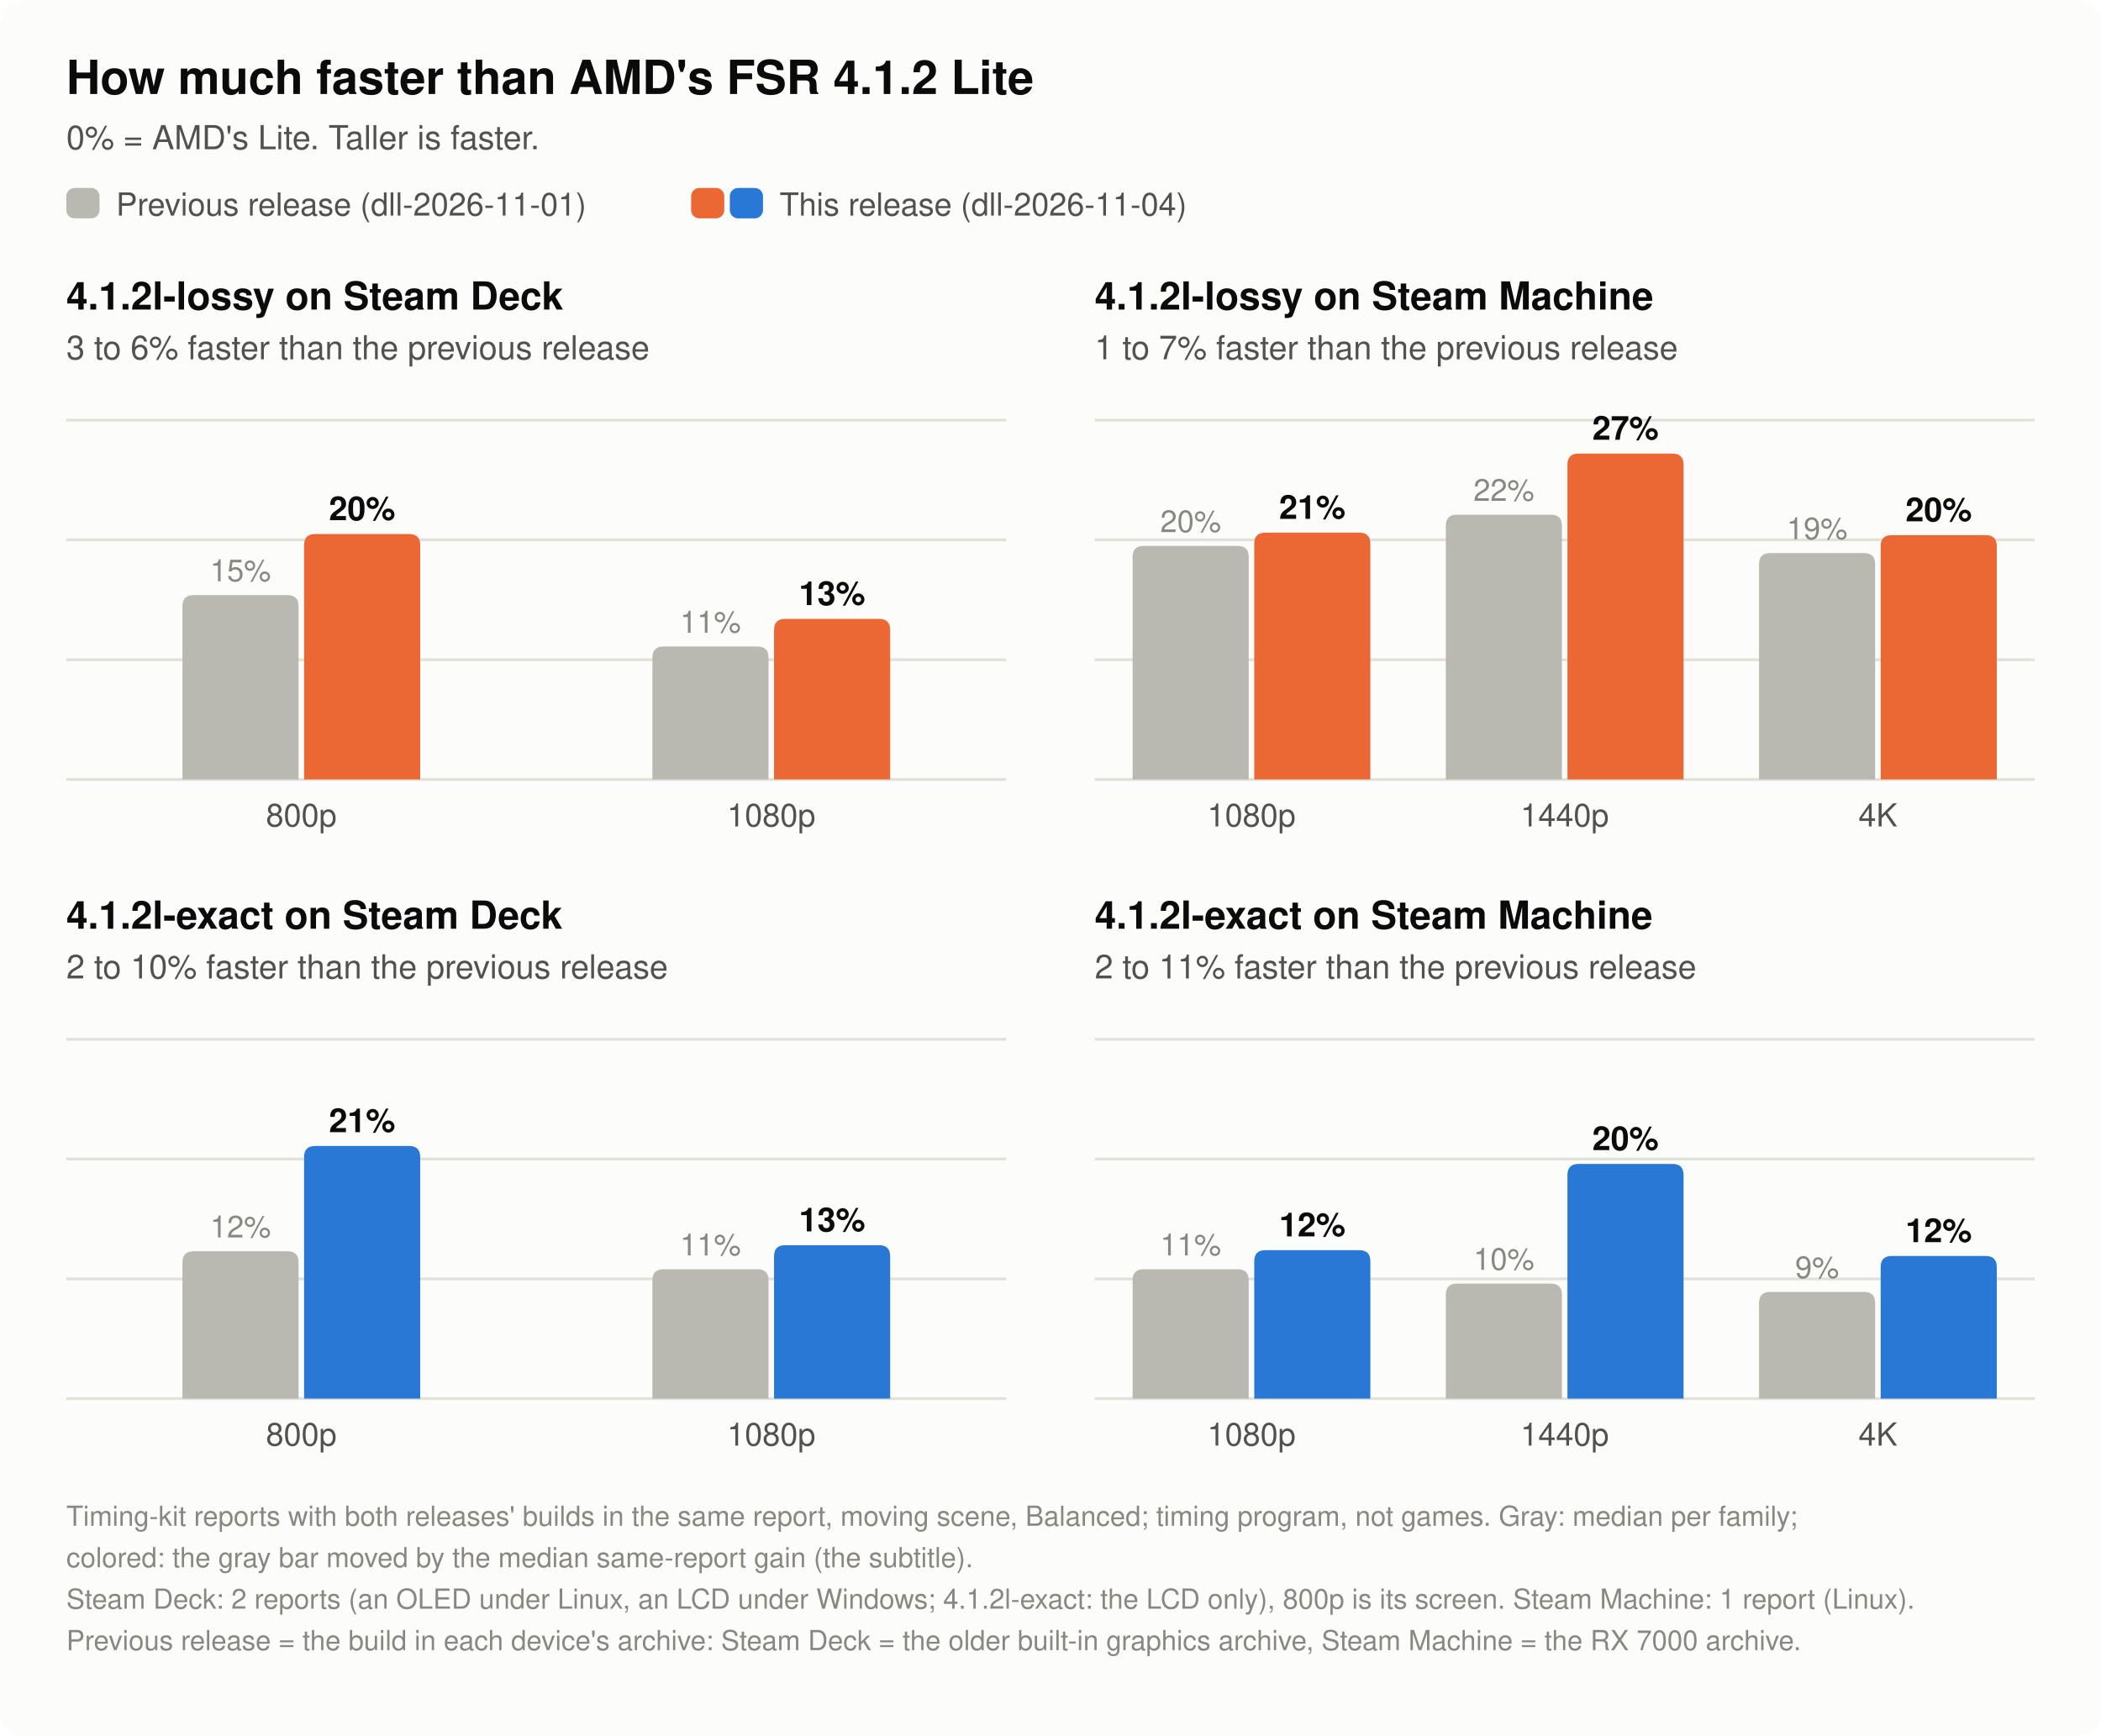
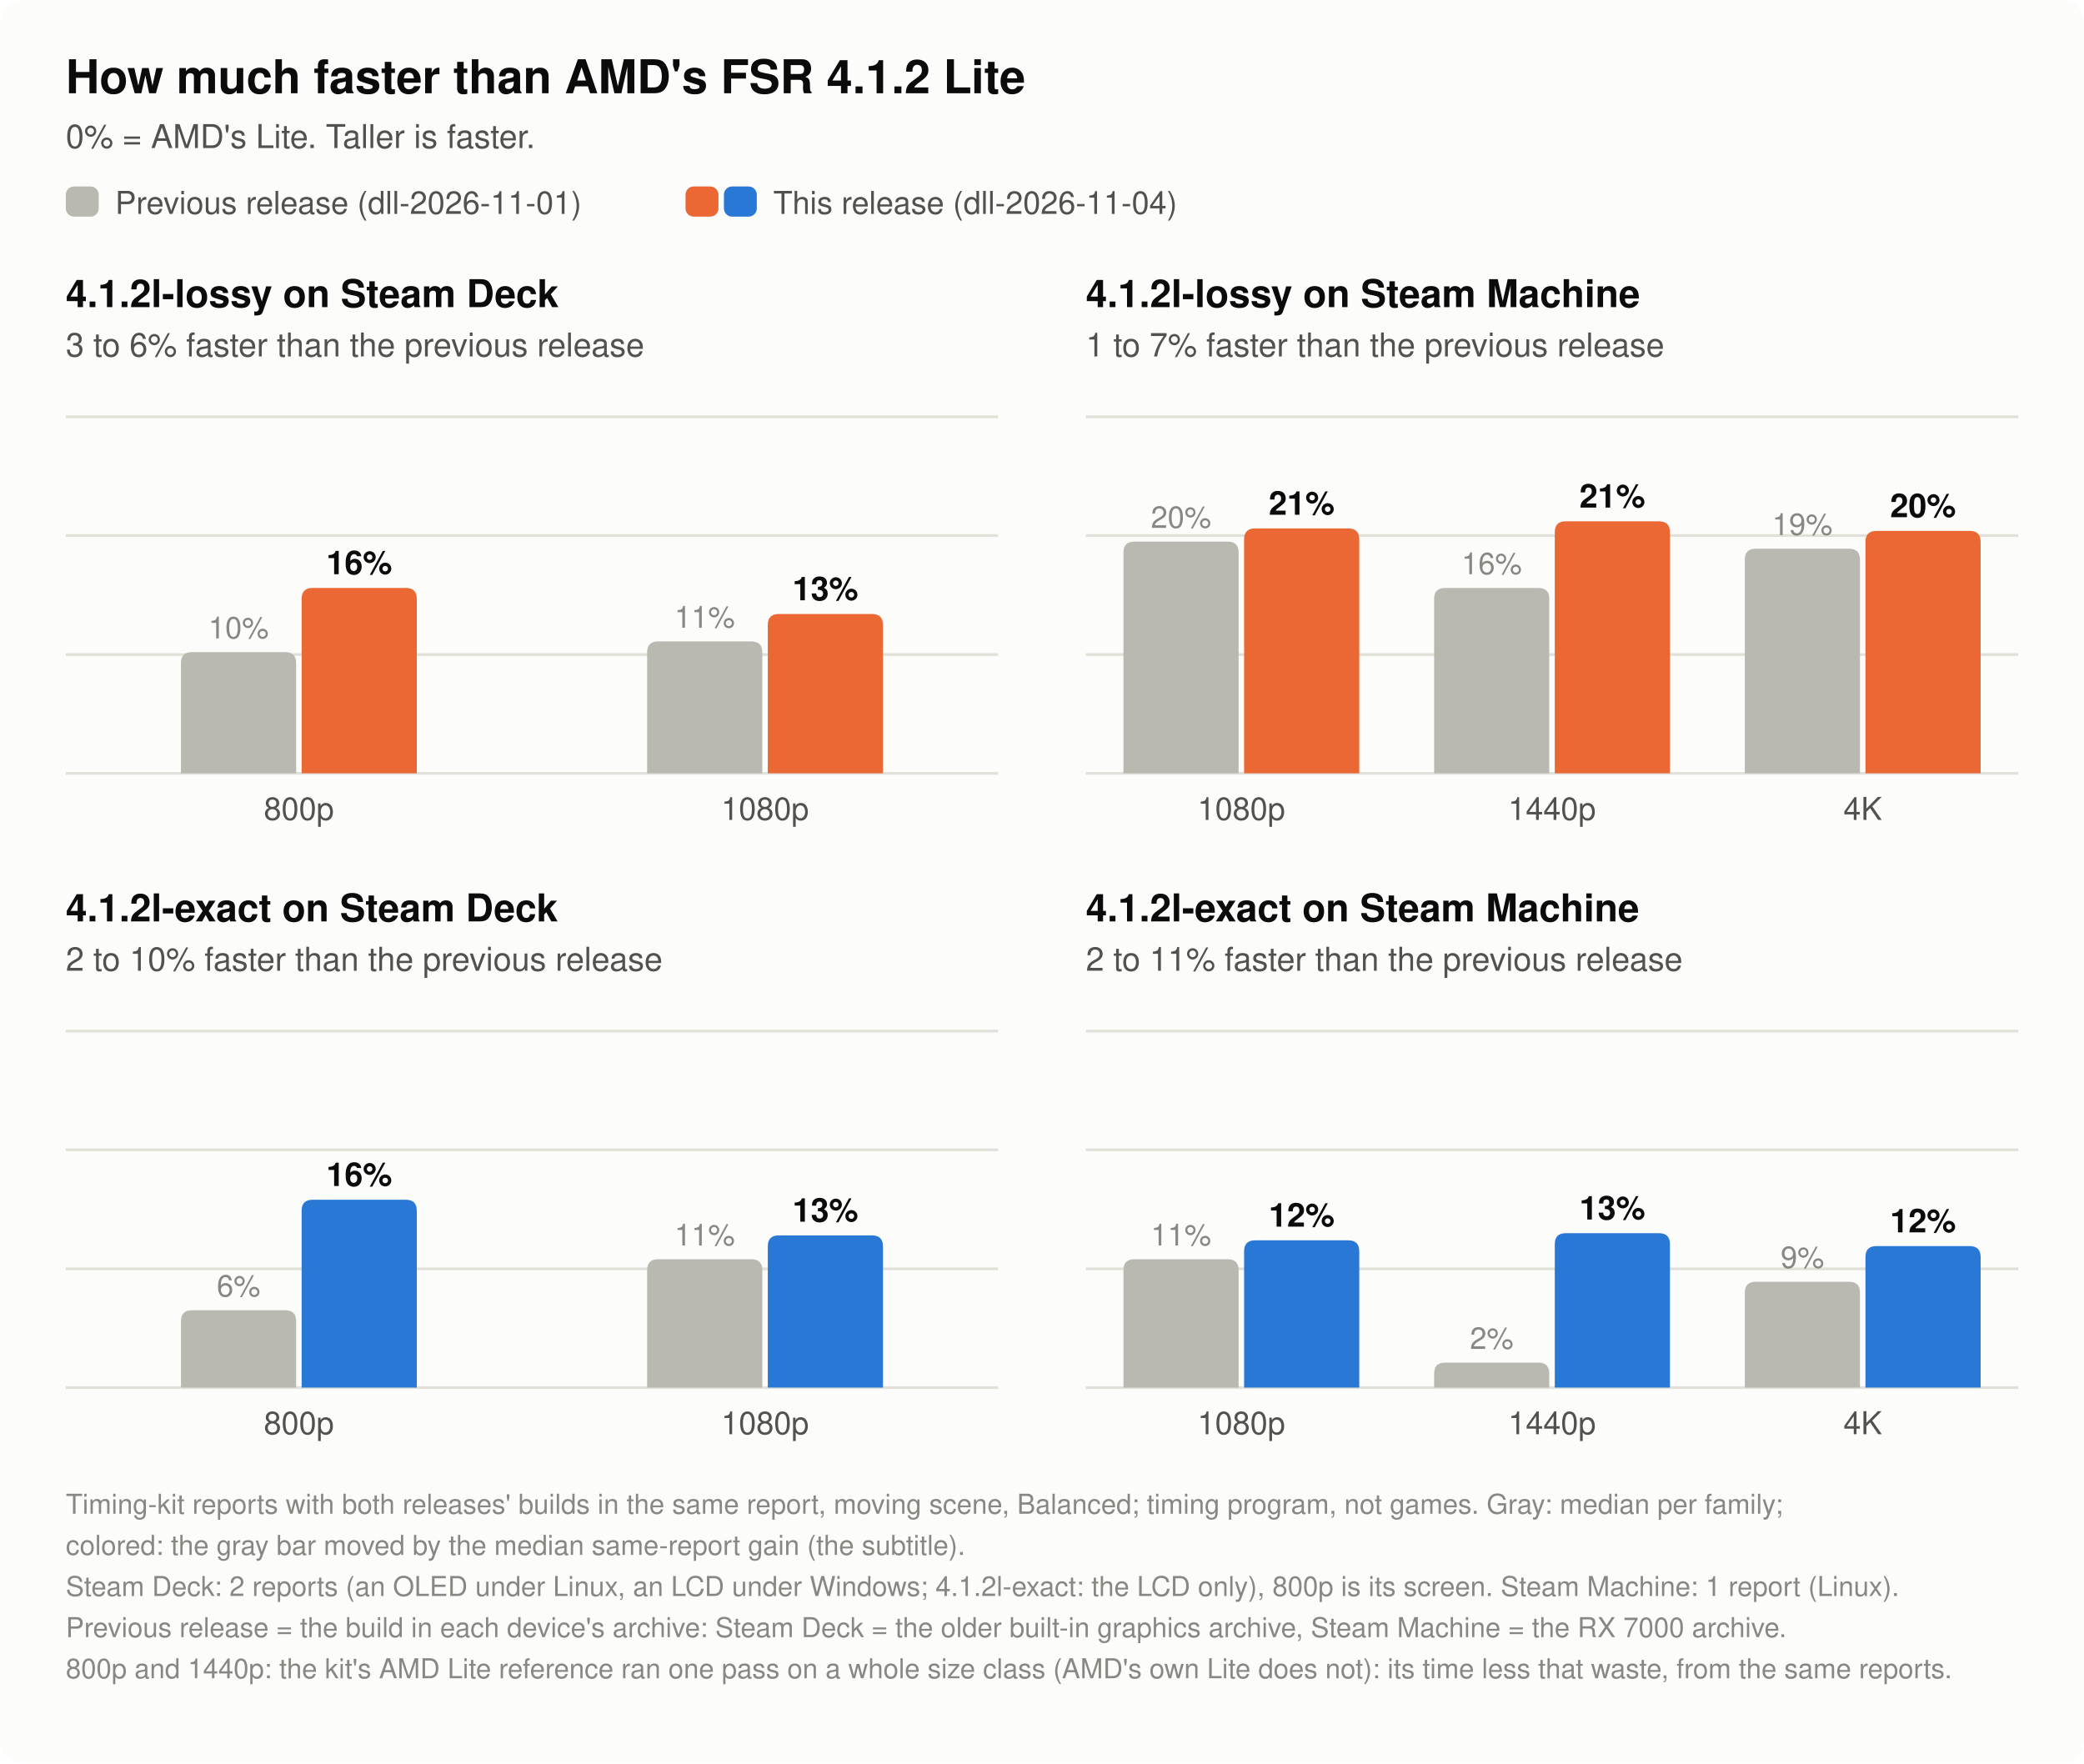
- <svg xmlns="http://www.w3.org/2000/svg" width="760" height="628" viewBox="0 0 760 628" role="img" aria-label="How much faster than AMD's FSR 4.1.2 Lite on the Steam Deck and the Steam Machine, previous release then this release. 4.1.2l-lossy on Steam Deck (800p / 1080p): 15.4 / 11.1% then 20.5 / 13.4%. 4.1.2l-lossy on Steam Machine (1080p / 1440p / 4K): 19.5 / 22.1 / 18.9% then 20.6 / 27.2 / 20.4%. 4.1.2l-exact on Steam Deck (800p / 1080p): 12.3 / 10.8% then 21.1 / 12.8%. 4.1.2l-exact on Steam Machine (1080p / 1440p / 4K): 10.8 / 9.6 / 8.9% then 12.4 / 19.6 / 11.9%.">
-   <rect width="760" height="628" rx="8" fill="#fcfcfb" />
+ <svg xmlns="http://www.w3.org/2000/svg" width="760" height="643" viewBox="0 0 760 643" role="img" aria-label="How much faster than AMD's FSR 4.1.2 Lite on the Steam Deck and the Steam Machine, previous release then this release. 4.1.2l-lossy on Steam Deck (800p / 1080p): 10.2 / 11.1% then 15.6 / 13.4%. 4.1.2l-lossy on Steam Machine (1080p / 1440p / 4K): 19.5 / 15.6 / 18.9% then 20.6 / 21.2 / 20.4%. 4.1.2l-exact on Steam Deck (800p / 1080p): 6.5 / 10.8% then 15.8 / 12.8%. 4.1.2l-exact on Steam Machine (1080p / 1440p / 4K): 10.8 / 2.1 / 8.9% then 12.4 / 13.0 / 11.9%.">
+   <rect width="760" height="643" rx="8" fill="#fcfcfb" />
  <text x="24.0" y="34.0" font-family="-apple-system, 'Segoe UI', Helvetica, Arial, sans-serif" font-size="17" font-weight="600" text-anchor="start" fill="#0b0b0b">How much faster than AMD's FSR 4.1.2 Lite</text>
  <text x="24.0" y="54.0" font-family="-apple-system, 'Segoe UI', Helvetica, Arial, sans-serif" font-size="12" text-anchor="start" fill="#52514e">0% = AMD's Lite. Taller is faster.</text>
  <rect x="24" y="68" width="12" height="11" rx="3" fill="#b9b8b1" />
  <text x="42.0" y="78.0" font-family="-apple-system, 'Segoe UI', Helvetica, Arial, sans-serif" font-size="11.5" text-anchor="start" fill="#52514e">Previous release (dll-2026-11-01)</text>
  <rect x="250" y="68" width="12" height="11" rx="3" fill="#eb6834" />
  <rect x="264" y="68" width="12" height="11" rx="3" fill="#2a78d6" />
  <text x="282.0" y="78.0" font-family="-apple-system, 'Segoe UI', Helvetica, Arial, sans-serif" font-size="11.5" text-anchor="start" fill="#52514e">This release (dll-2026-11-04)</text>
  <text x="24.0" y="112.0" font-family="-apple-system, 'Segoe UI', Helvetica, Arial, sans-serif" font-size="14" font-weight="600" text-anchor="start" fill="#0b0b0b">4.1.2l-lossy on Steam Deck</text>
  <text x="24.0" y="130.0" font-family="-apple-system, 'Segoe UI', Helvetica, Arial, sans-serif" font-size="12" text-anchor="start" fill="#52514e">3 to 6% faster than the previous release</text>
  <line x1="24" y1="282.0" x2="364" y2="282.0" stroke="#e1e0d9" stroke-width="1" />
  <line x1="24" y1="238.7" x2="364" y2="238.7" stroke="#e1e0d9" stroke-width="1" />
  <line x1="24" y1="195.3" x2="364" y2="195.3" stroke="#e1e0d9" stroke-width="1" />
  <line x1="24" y1="152.0" x2="364" y2="152.0" stroke="#e1e0d9" stroke-width="1" />
-   <path d="M66.0,282 V219.3 Q66.0,215.3 70.0,215.3 H104.0 Q108.0,215.3 108.0,219.3 V282 Z" fill="#b9b8b1" />
-   <text x="87.0" y="210.3" font-family="-apple-system, 'Segoe UI', Helvetica, Arial, sans-serif" font-size="11" text-anchor="middle" fill="#898781">15%</text>
-   <path d="M110.0,282 V197.2 Q110.0,193.2 114.0,193.2 H148.0 Q152.0,193.2 152.0,197.2 V282 Z" fill="#eb6834" />
-   <text x="131.0" y="188.2" font-family="-apple-system, 'Segoe UI', Helvetica, Arial, sans-serif" font-size="12" font-weight="600" text-anchor="middle" fill="#0b0b0b">20%</text>
+   <path d="M66.0,282 V241.8 Q66.0,237.8 70.0,237.8 H104.0 Q108.0,237.8 108.0,241.8 V282 Z" fill="#b9b8b1" />
+   <text x="87.0" y="232.8" font-family="-apple-system, 'Segoe UI', Helvetica, Arial, sans-serif" font-size="11" text-anchor="middle" fill="#898781">10%</text>
+   <path d="M110.0,282 V218.4 Q110.0,214.4 114.0,214.4 H148.0 Q152.0,214.4 152.0,218.4 V282 Z" fill="#eb6834" />
+   <text x="131.0" y="209.4" font-family="-apple-system, 'Segoe UI', Helvetica, Arial, sans-serif" font-size="12" font-weight="600" text-anchor="middle" fill="#0b0b0b">16%</text>
  <text x="109.0" y="299.0" font-family="-apple-system, 'Segoe UI', Helvetica, Arial, sans-serif" font-size="11.5" text-anchor="middle" fill="#52514e">800p</text>
  <path d="M236.0,282 V237.9 Q236.0,233.9 240.0,233.9 H274.0 Q278.0,233.9 278.0,237.9 V282 Z" fill="#b9b8b1" />
  <text x="257.0" y="228.9" font-family="-apple-system, 'Segoe UI', Helvetica, Arial, sans-serif" font-size="11" text-anchor="middle" fill="#898781">11%</text>
  <path d="M280.0,282 V227.9 Q280.0,223.9 284.0,223.9 H318.0 Q322.0,223.9 322.0,227.9 V282 Z" fill="#eb6834" />
  <text x="301.0" y="218.9" font-family="-apple-system, 'Segoe UI', Helvetica, Arial, sans-serif" font-size="12" font-weight="600" text-anchor="middle" fill="#0b0b0b">13%</text>
  <text x="279.0" y="299.0" font-family="-apple-system, 'Segoe UI', Helvetica, Arial, sans-serif" font-size="11.5" text-anchor="middle" fill="#52514e">1080p</text>
  <text x="396.0" y="112.0" font-family="-apple-system, 'Segoe UI', Helvetica, Arial, sans-serif" font-size="14" font-weight="600" text-anchor="start" fill="#0b0b0b">4.1.2l-lossy on Steam Machine</text>
  <text x="396.0" y="130.0" font-family="-apple-system, 'Segoe UI', Helvetica, Arial, sans-serif" font-size="12" text-anchor="start" fill="#52514e">1 to 7% faster than the previous release</text>
  <line x1="396" y1="282.0" x2="736" y2="282.0" stroke="#e1e0d9" stroke-width="1" />
  <line x1="396" y1="238.7" x2="736" y2="238.7" stroke="#e1e0d9" stroke-width="1" />
  <line x1="396" y1="195.3" x2="736" y2="195.3" stroke="#e1e0d9" stroke-width="1" />
  <line x1="396" y1="152.0" x2="736" y2="152.0" stroke="#e1e0d9" stroke-width="1" />
  <path d="M409.7,282 V201.5 Q409.7,197.5 413.7,197.5 H447.7 Q451.7,197.5 451.7,201.5 V282 Z" fill="#b9b8b1" />
  <text x="430.7" y="192.5" font-family="-apple-system, 'Segoe UI', Helvetica, Arial, sans-serif" font-size="11" text-anchor="middle" fill="#898781">20%</text>
  <path d="M453.7,282 V196.7 Q453.7,192.7 457.7,192.7 H491.7 Q495.7,192.7 495.7,196.7 V282 Z" fill="#eb6834" />
  <text x="474.7" y="187.7" font-family="-apple-system, 'Segoe UI', Helvetica, Arial, sans-serif" font-size="12" font-weight="600" text-anchor="middle" fill="#0b0b0b">21%</text>
  <text x="452.7" y="299.0" font-family="-apple-system, 'Segoe UI', Helvetica, Arial, sans-serif" font-size="11.5" text-anchor="middle" fill="#52514e">1080p</text>
-   <path d="M523.0,282 V190.2 Q523.0,186.2 527.0,186.2 H561.0 Q565.0,186.2 565.0,190.2 V282 Z" fill="#b9b8b1" />
-   <text x="544.0" y="181.2" font-family="-apple-system, 'Segoe UI', Helvetica, Arial, sans-serif" font-size="11" text-anchor="middle" fill="#898781">22%</text>
-   <path d="M567.0,282 V168.1 Q567.0,164.1 571.0,164.1 H605.0 Q609.0,164.1 609.0,168.1 V282 Z" fill="#eb6834" />
-   <text x="588.0" y="159.1" font-family="-apple-system, 'Segoe UI', Helvetica, Arial, sans-serif" font-size="12" font-weight="600" text-anchor="middle" fill="#0b0b0b">27%</text>
+   <path d="M523.0,282 V218.4 Q523.0,214.4 527.0,214.4 H561.0 Q565.0,214.4 565.0,218.4 V282 Z" fill="#b9b8b1" />
+   <text x="544.0" y="209.4" font-family="-apple-system, 'Segoe UI', Helvetica, Arial, sans-serif" font-size="11" text-anchor="middle" fill="#898781">16%</text>
+   <path d="M567.0,282 V194.1 Q567.0,190.1 571.0,190.1 H605.0 Q609.0,190.1 609.0,194.1 V282 Z" fill="#eb6834" />
+   <text x="588.0" y="185.1" font-family="-apple-system, 'Segoe UI', Helvetica, Arial, sans-serif" font-size="12" font-weight="600" text-anchor="middle" fill="#0b0b0b">21%</text>
  <text x="566.0" y="299.0" font-family="-apple-system, 'Segoe UI', Helvetica, Arial, sans-serif" font-size="11.5" text-anchor="middle" fill="#52514e">1440p</text>
  <path d="M636.3,282 V204.1 Q636.3,200.1 640.3,200.1 H674.3 Q678.3,200.1 678.3,204.1 V282 Z" fill="#b9b8b1" />
  <text x="657.3" y="195.1" font-family="-apple-system, 'Segoe UI', Helvetica, Arial, sans-serif" font-size="11" text-anchor="middle" fill="#898781">19%</text>
  <path d="M680.3,282 V197.6 Q680.3,193.6 684.3,193.6 H718.3 Q722.3,193.6 722.3,197.6 V282 Z" fill="#eb6834" />
  <text x="701.3" y="188.6" font-family="-apple-system, 'Segoe UI', Helvetica, Arial, sans-serif" font-size="12" font-weight="600" text-anchor="middle" fill="#0b0b0b">20%</text>
  <text x="679.3" y="299.0" font-family="-apple-system, 'Segoe UI', Helvetica, Arial, sans-serif" font-size="11.5" text-anchor="middle" fill="#52514e">4K</text>
  <text x="24.0" y="336.0" font-family="-apple-system, 'Segoe UI', Helvetica, Arial, sans-serif" font-size="14" font-weight="600" text-anchor="start" fill="#0b0b0b">4.1.2l-exact on Steam Deck</text>
  <text x="24.0" y="354.0" font-family="-apple-system, 'Segoe UI', Helvetica, Arial, sans-serif" font-size="12" text-anchor="start" fill="#52514e">2 to 10% faster than the previous release</text>
  <line x1="24" y1="506.0" x2="364" y2="506.0" stroke="#e1e0d9" stroke-width="1" />
  <line x1="24" y1="462.7" x2="364" y2="462.7" stroke="#e1e0d9" stroke-width="1" />
  <line x1="24" y1="419.3" x2="364" y2="419.3" stroke="#e1e0d9" stroke-width="1" />
  <line x1="24" y1="376.0" x2="364" y2="376.0" stroke="#e1e0d9" stroke-width="1" />
-   <path d="M66.0,506 V456.7 Q66.0,452.7 70.0,452.7 H104.0 Q108.0,452.7 108.0,456.7 V506 Z" fill="#b9b8b1" />
-   <text x="87.0" y="447.7" font-family="-apple-system, 'Segoe UI', Helvetica, Arial, sans-serif" font-size="11" text-anchor="middle" fill="#898781">12%</text>
-   <path d="M110.0,506 V418.6 Q110.0,414.6 114.0,414.6 H148.0 Q152.0,414.6 152.0,418.6 V506 Z" fill="#2a78d6" />
-   <text x="131.0" y="409.6" font-family="-apple-system, 'Segoe UI', Helvetica, Arial, sans-serif" font-size="12" font-weight="600" text-anchor="middle" fill="#0b0b0b">21%</text>
+   <path d="M66.0,506 V481.8 Q66.0,477.8 70.0,477.8 H104.0 Q108.0,477.8 108.0,481.8 V506 Z" fill="#b9b8b1" />
+   <text x="87.0" y="472.8" font-family="-apple-system, 'Segoe UI', Helvetica, Arial, sans-serif" font-size="11" text-anchor="middle" fill="#898781">6%</text>
+   <path d="M110.0,506 V441.5 Q110.0,437.5 114.0,437.5 H148.0 Q152.0,437.5 152.0,441.5 V506 Z" fill="#2a78d6" />
+   <text x="131.0" y="432.5" font-family="-apple-system, 'Segoe UI', Helvetica, Arial, sans-serif" font-size="12" font-weight="600" text-anchor="middle" fill="#0b0b0b">16%</text>
  <text x="109.0" y="523.0" font-family="-apple-system, 'Segoe UI', Helvetica, Arial, sans-serif" font-size="11.5" text-anchor="middle" fill="#52514e">800p</text>
  <path d="M236.0,506 V463.2 Q236.0,459.2 240.0,459.2 H274.0 Q278.0,459.2 278.0,463.2 V506 Z" fill="#b9b8b1" />
  <text x="257.0" y="454.2" font-family="-apple-system, 'Segoe UI', Helvetica, Arial, sans-serif" font-size="11" text-anchor="middle" fill="#898781">11%</text>
  <path d="M280.0,506 V454.5 Q280.0,450.5 284.0,450.5 H318.0 Q322.0,450.5 322.0,454.5 V506 Z" fill="#2a78d6" />
  <text x="301.0" y="445.5" font-family="-apple-system, 'Segoe UI', Helvetica, Arial, sans-serif" font-size="12" font-weight="600" text-anchor="middle" fill="#0b0b0b">13%</text>
  <text x="279.0" y="523.0" font-family="-apple-system, 'Segoe UI', Helvetica, Arial, sans-serif" font-size="11.5" text-anchor="middle" fill="#52514e">1080p</text>
  <text x="396.0" y="336.0" font-family="-apple-system, 'Segoe UI', Helvetica, Arial, sans-serif" font-size="14" font-weight="600" text-anchor="start" fill="#0b0b0b">4.1.2l-exact on Steam Machine</text>
  <text x="396.0" y="354.0" font-family="-apple-system, 'Segoe UI', Helvetica, Arial, sans-serif" font-size="12" text-anchor="start" fill="#52514e">2 to 11% faster than the previous release</text>
  <line x1="396" y1="506.0" x2="736" y2="506.0" stroke="#e1e0d9" stroke-width="1" />
  <line x1="396" y1="462.7" x2="736" y2="462.7" stroke="#e1e0d9" stroke-width="1" />
  <line x1="396" y1="419.3" x2="736" y2="419.3" stroke="#e1e0d9" stroke-width="1" />
  <line x1="396" y1="376.0" x2="736" y2="376.0" stroke="#e1e0d9" stroke-width="1" />
  <path d="M409.7,506 V463.2 Q409.7,459.2 413.7,459.2 H447.7 Q451.7,459.2 451.7,463.2 V506 Z" fill="#b9b8b1" />
  <text x="430.7" y="454.2" font-family="-apple-system, 'Segoe UI', Helvetica, Arial, sans-serif" font-size="11" text-anchor="middle" fill="#898781">11%</text>
  <path d="M453.7,506 V456.3 Q453.7,452.3 457.7,452.3 H491.7 Q495.7,452.3 495.7,456.3 V506 Z" fill="#2a78d6" />
  <text x="474.7" y="447.3" font-family="-apple-system, 'Segoe UI', Helvetica, Arial, sans-serif" font-size="12" font-weight="600" text-anchor="middle" fill="#0b0b0b">12%</text>
  <text x="452.7" y="523.0" font-family="-apple-system, 'Segoe UI', Helvetica, Arial, sans-serif" font-size="11.5" text-anchor="middle" fill="#52514e">1080p</text>
-   <path d="M523.0,506 V468.4 Q523.0,464.4 527.0,464.4 H561.0 Q565.0,464.4 565.0,468.4 V506 Z" fill="#b9b8b1" />
-   <text x="544.0" y="459.4" font-family="-apple-system, 'Segoe UI', Helvetica, Arial, sans-serif" font-size="11" text-anchor="middle" fill="#898781">10%</text>
-   <path d="M567.0,506 V425.1 Q567.0,421.1 571.0,421.1 H605.0 Q609.0,421.1 609.0,425.1 V506 Z" fill="#2a78d6" />
-   <text x="588.0" y="416.1" font-family="-apple-system, 'Segoe UI', Helvetica, Arial, sans-serif" font-size="12" font-weight="600" text-anchor="middle" fill="#0b0b0b">20%</text>
+   <path d="M523.0,506 V500.9 Q523.0,496.9 527.0,496.9 H561.0 Q565.0,496.9 565.0,500.9 V506 Z" fill="#b9b8b1" />
+   <text x="544.0" y="491.9" font-family="-apple-system, 'Segoe UI', Helvetica, Arial, sans-serif" font-size="11" text-anchor="middle" fill="#898781">2%</text>
+   <path d="M567.0,506 V453.7 Q567.0,449.7 571.0,449.7 H605.0 Q609.0,449.7 609.0,453.7 V506 Z" fill="#2a78d6" />
+   <text x="588.0" y="444.7" font-family="-apple-system, 'Segoe UI', Helvetica, Arial, sans-serif" font-size="12" font-weight="600" text-anchor="middle" fill="#0b0b0b">13%</text>
  <text x="566.0" y="523.0" font-family="-apple-system, 'Segoe UI', Helvetica, Arial, sans-serif" font-size="11.5" text-anchor="middle" fill="#52514e">1440p</text>
  <path d="M636.3,506 V471.4 Q636.3,467.4 640.3,467.4 H674.3 Q678.3,467.4 678.3,471.4 V506 Z" fill="#b9b8b1" />
  <text x="657.3" y="462.4" font-family="-apple-system, 'Segoe UI', Helvetica, Arial, sans-serif" font-size="11" text-anchor="middle" fill="#898781">9%</text>
  <path d="M680.3,506 V458.4 Q680.3,454.4 684.3,454.4 H718.3 Q722.3,454.4 722.3,458.4 V506 Z" fill="#2a78d6" />
  <text x="701.3" y="449.4" font-family="-apple-system, 'Segoe UI', Helvetica, Arial, sans-serif" font-size="12" font-weight="600" text-anchor="middle" fill="#0b0b0b">12%</text>
  <text x="679.3" y="523.0" font-family="-apple-system, 'Segoe UI', Helvetica, Arial, sans-serif" font-size="11.5" text-anchor="middle" fill="#52514e">4K</text>
  <text x="24.0" y="552.0" font-family="-apple-system, 'Segoe UI', Helvetica, Arial, sans-serif" font-size="10" text-anchor="start" fill="#898781">Timing-kit reports with both releases' builds in the same report, moving scene, Balanced; timing program, not games. Gray: median per family;</text>
  <text x="24.0" y="567.0" font-family="-apple-system, 'Segoe UI', Helvetica, Arial, sans-serif" font-size="10" text-anchor="start" fill="#898781">colored: the gray bar moved by the median same-report gain (the subtitle).</text>
  <text x="24.0" y="582.0" font-family="-apple-system, 'Segoe UI', Helvetica, Arial, sans-serif" font-size="10" text-anchor="start" fill="#898781">Steam Deck: 2 reports (an OLED under Linux, an LCD under Windows; 4.1.2l-exact: the LCD only), 800p is its screen. Steam Machine: 1 report (Linux).</text>
  <text x="24.0" y="597.0" font-family="-apple-system, 'Segoe UI', Helvetica, Arial, sans-serif" font-size="10" text-anchor="start" fill="#898781">Previous release = the build in each device's archive: Steam Deck = the older built-in graphics archive, Steam Machine = the RX 7000 archive.</text>
+   <text x="24.0" y="612.0" font-family="-apple-system, 'Segoe UI', Helvetica, Arial, sans-serif" font-size="10" text-anchor="start" fill="#898781">800p and 1440p: the kit's AMD Lite reference ran one pass on a whole size class (AMD's own Lite does not): its time less that waste, from the same reports.</text>
</svg>
